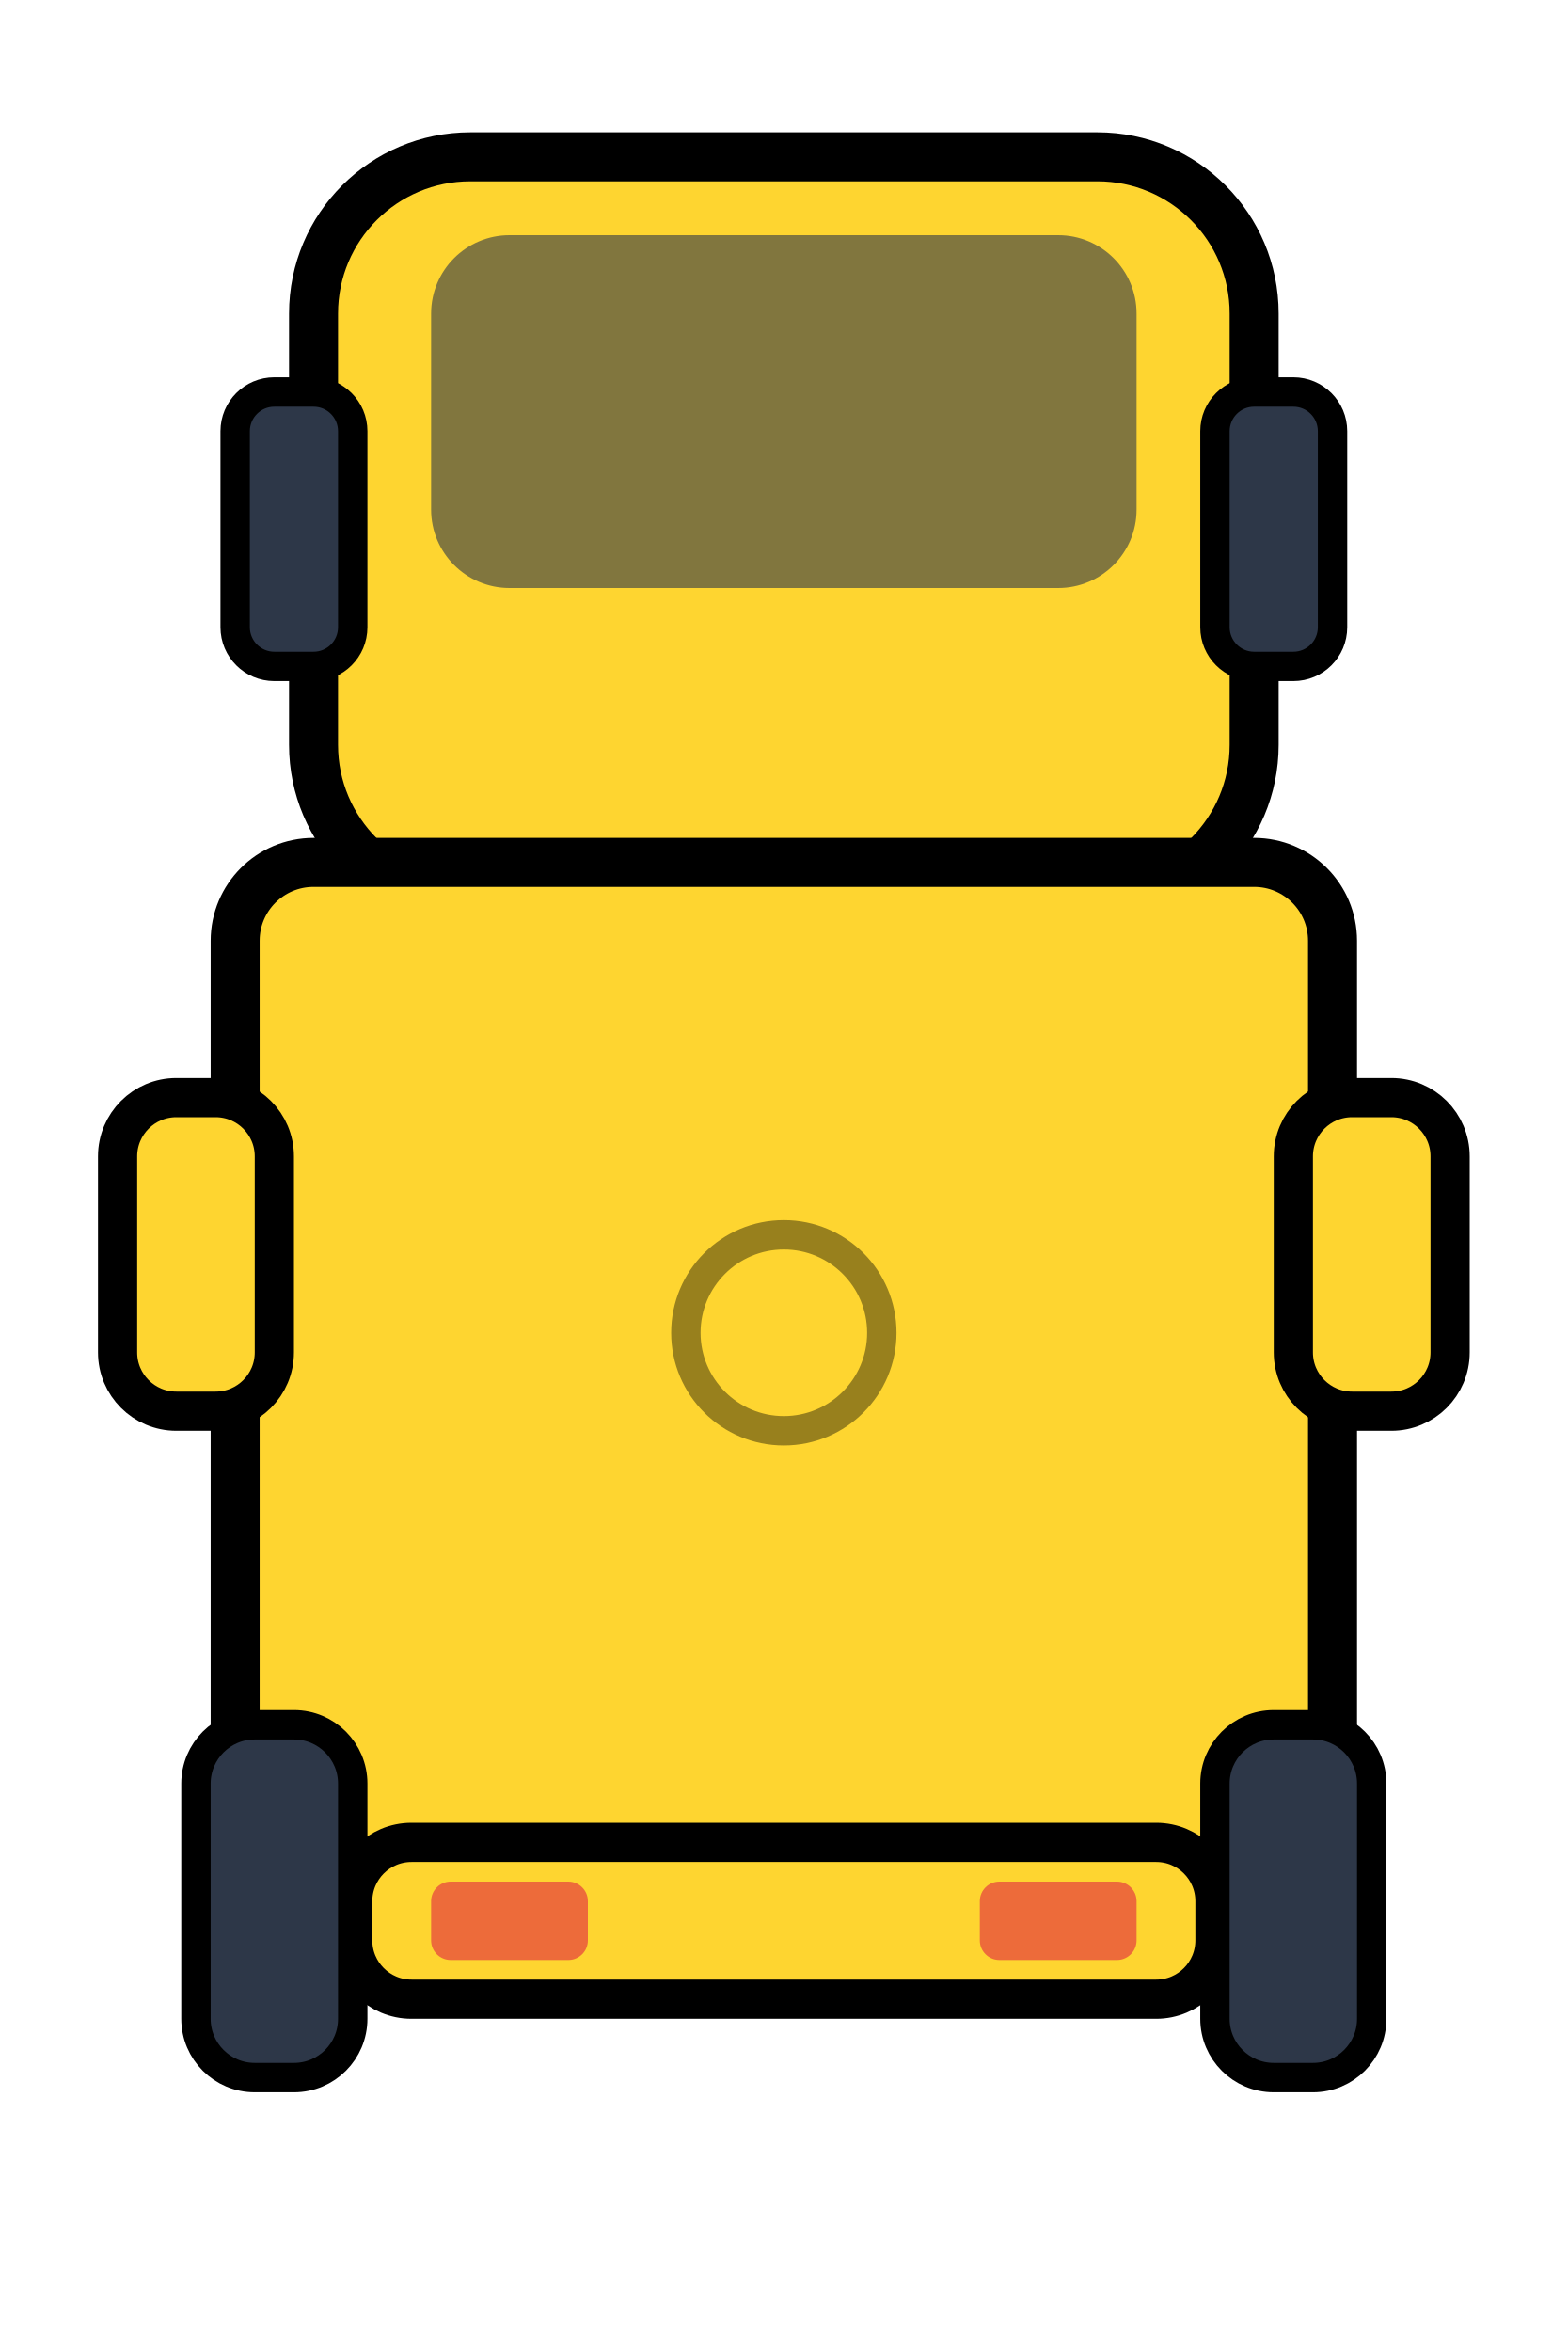
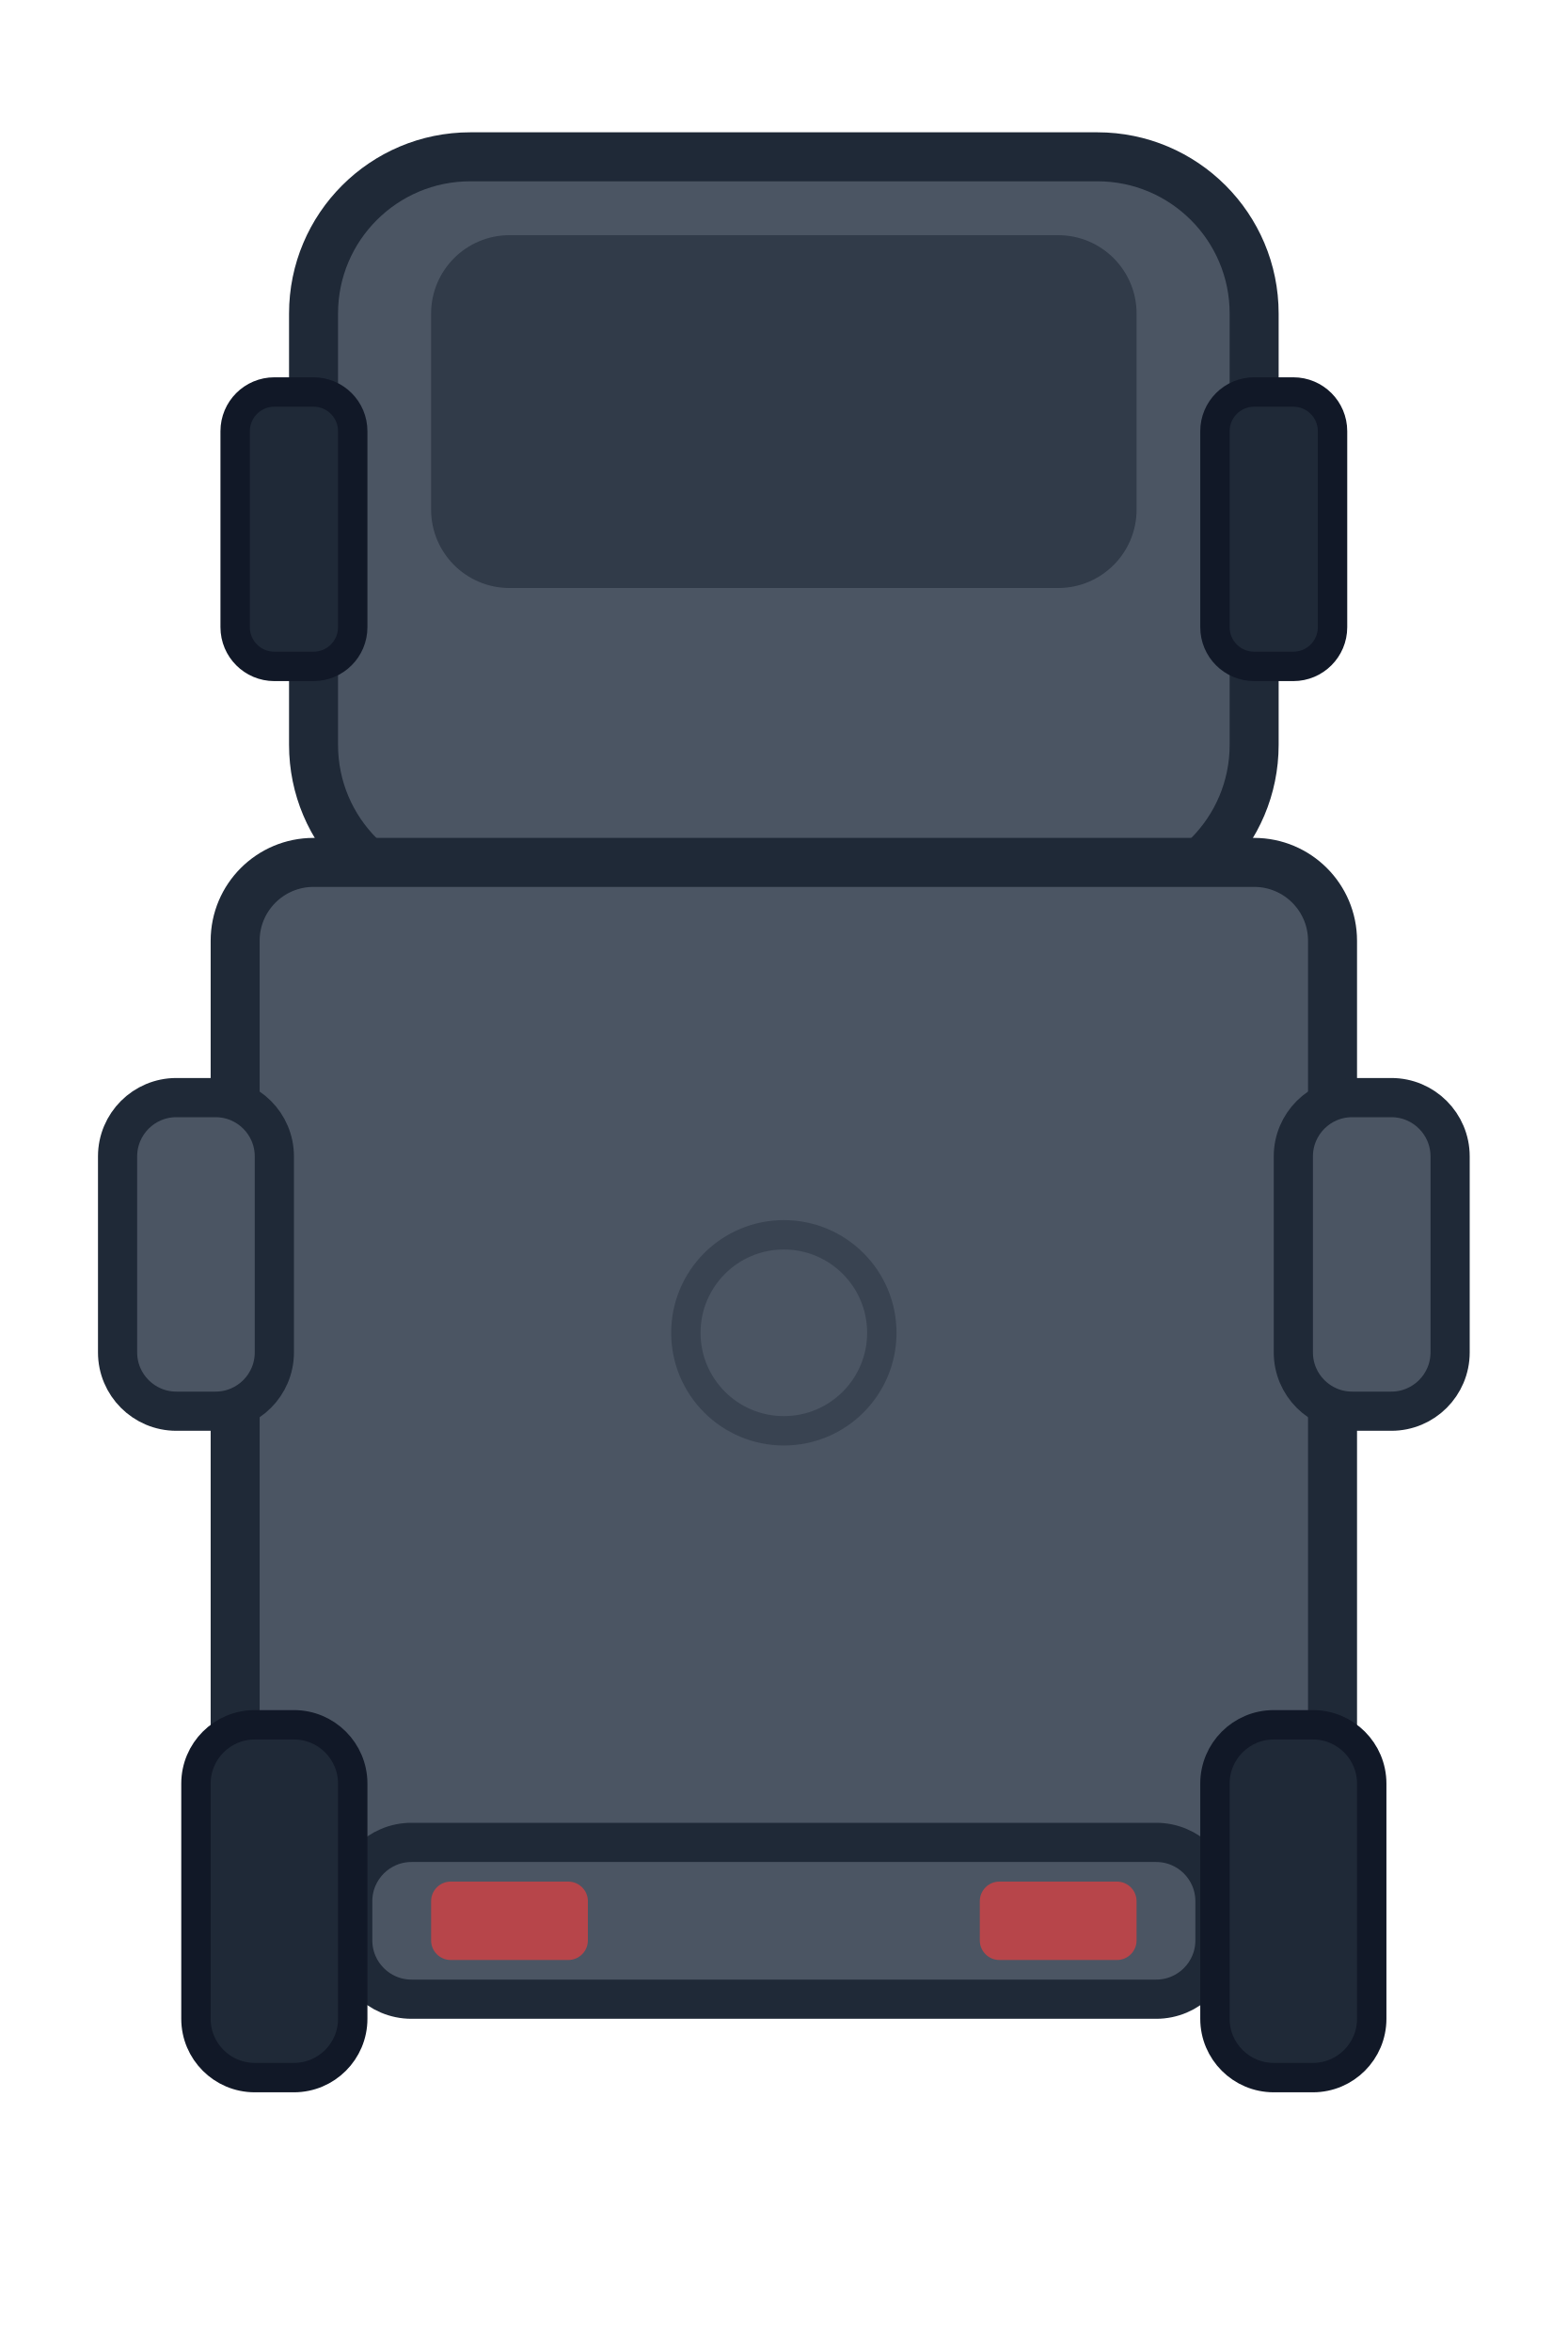
<svg xmlns="http://www.w3.org/2000/svg" width="80" height="120" viewBox="0 0 80 120">
-   <rect x="16" y="8" width="48" height="38" rx="8" ry="8" fill="#FED530" stroke="#000" stroke-width="2.5" />
-   <rect x="22" y="12" width="36" height="18" rx="4" ry="4" fill="#2D3748" opacity="0.6" />
-   <rect x="12" y="44" width="56" height="52" rx="4" ry="4" fill="#FED530" stroke="#000" stroke-width="2.5" />
-   <circle cx="40" cy="68" r="5" fill="none" stroke="#000" stroke-width="1.5" opacity="0.4" />
-   <rect x="6" y="56" width="8" height="16" rx="3" ry="3" fill="#FED530" stroke="#000" stroke-width="2" />
-   <rect x="66" y="56" width="8" height="16" rx="3" ry="3" fill="#FED530" stroke="#000" stroke-width="2" />
-   <rect x="18" y="94" width="44" height="8" rx="3" ry="3" fill="#FED530" stroke="#000" stroke-width="2" />
-   <rect x="10" y="88" width="8" height="18" rx="3" ry="3" fill="#2D3748" stroke="#000" stroke-width="1.5" />
-   <rect x="62" y="88" width="8" height="18" rx="3" ry="3" fill="#2D3748" stroke="#000" stroke-width="1.5" />
-   <rect x="12" y="20" width="6" height="14" rx="2" ry="2" fill="#2D3748" stroke="#000" stroke-width="1.5" />
-   <rect x="62" y="20" width="6" height="14" rx="2" ry="2" fill="#2D3748" stroke="#000" stroke-width="1.5" />
+   <rect x="16" y="8" width="48" height="38" rx="8" ry="8" fill="#4B5563" stroke="#1F2937" stroke-width="2.5" />
+   <rect x="22" y="12" width="36" height="18" rx="4" ry="4" fill="#1F2937" opacity="0.6" />
+   <rect x="12" y="44" width="56" height="52" rx="4" ry="4" fill="#4B5563" stroke="#1F2937" stroke-width="2.5" />
+   <circle cx="40" cy="68" r="5" fill="none" stroke="#1F2937" stroke-width="1.5" opacity="0.4" />
+   <rect x="6" y="56" width="8" height="16" rx="3" ry="3" fill="#4B5563" stroke="#1F2937" stroke-width="2" />
+   <rect x="66" y="56" width="8" height="16" rx="3" ry="3" fill="#4B5563" stroke="#1F2937" stroke-width="2" />
+   <rect x="18" y="94" width="44" height="8" rx="3" ry="3" fill="#4B5563" stroke="#1F2937" stroke-width="2" />
+   <rect x="10" y="88" width="8" height="18" rx="3" ry="3" fill="#1F2937" stroke="#111827" stroke-width="1.5" />
+   <rect x="62" y="88" width="8" height="18" rx="3" ry="3" fill="#1F2937" stroke="#111827" stroke-width="1.5" />
+   <rect x="12" y="20" width="6" height="14" rx="2" ry="2" fill="#1F2937" stroke="#111827" stroke-width="1.5" />
+   <rect x="62" y="20" width="6" height="14" rx="2" ry="2" fill="#1F2937" stroke="#111827" stroke-width="1.5" />
  <rect x="22" y="96" width="8" height="4" rx="1" ry="1" fill="#E53E3E" opacity="0.7" />
  <rect x="50" y="96" width="8" height="4" rx="1" ry="1" fill="#E53E3E" opacity="0.7" />
</svg>
